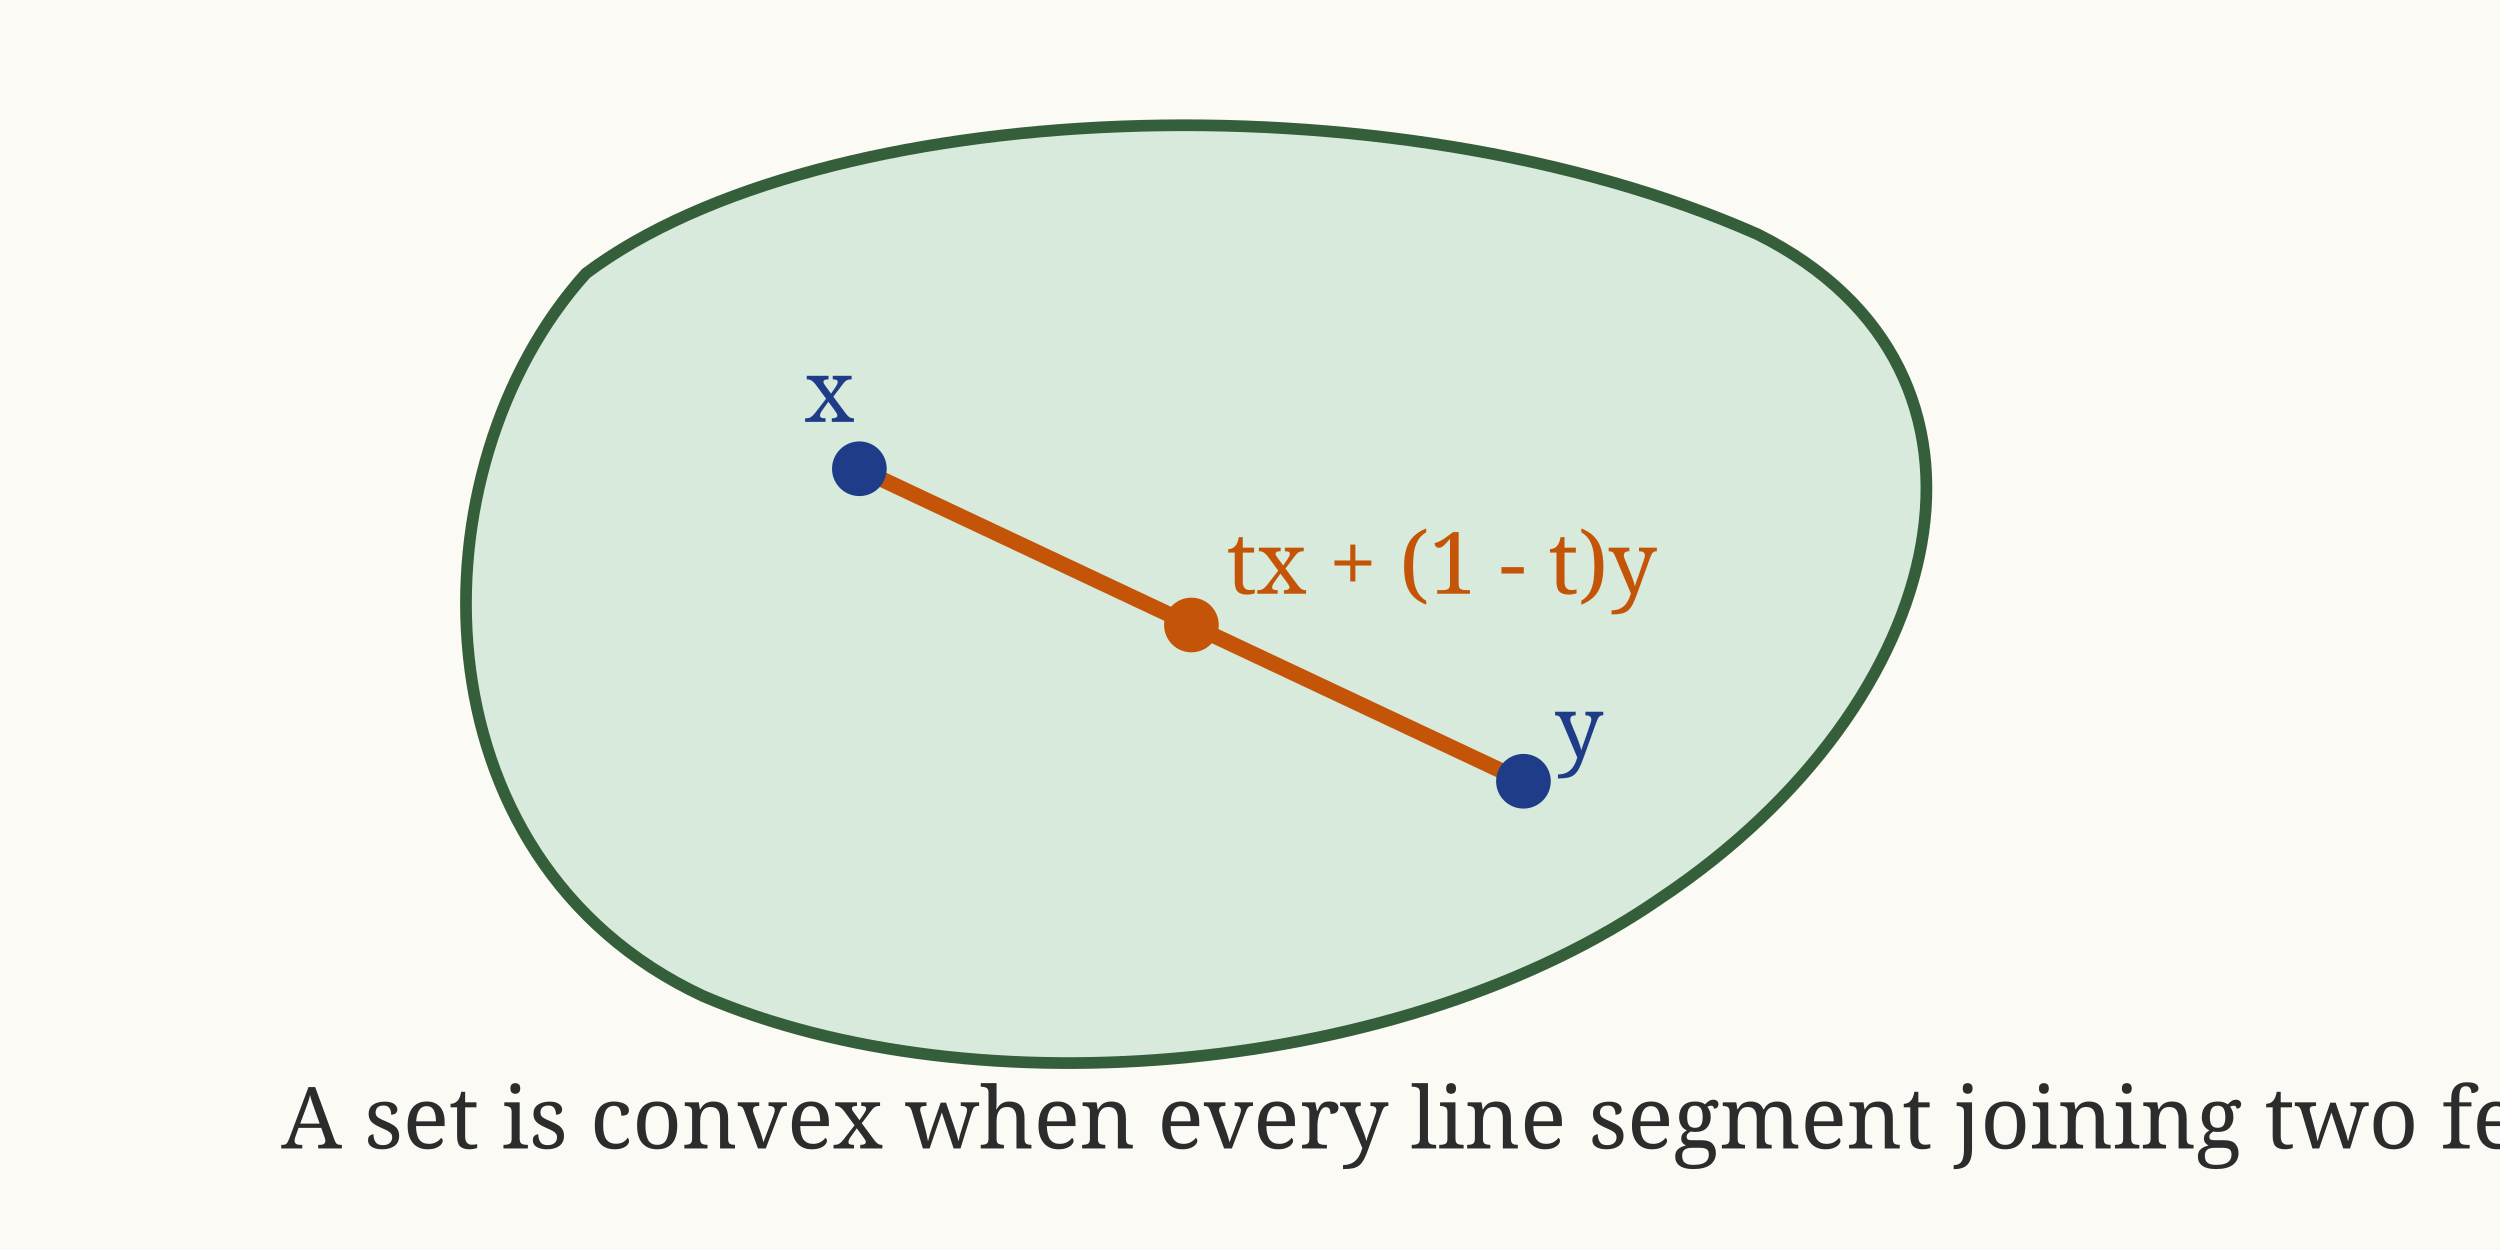
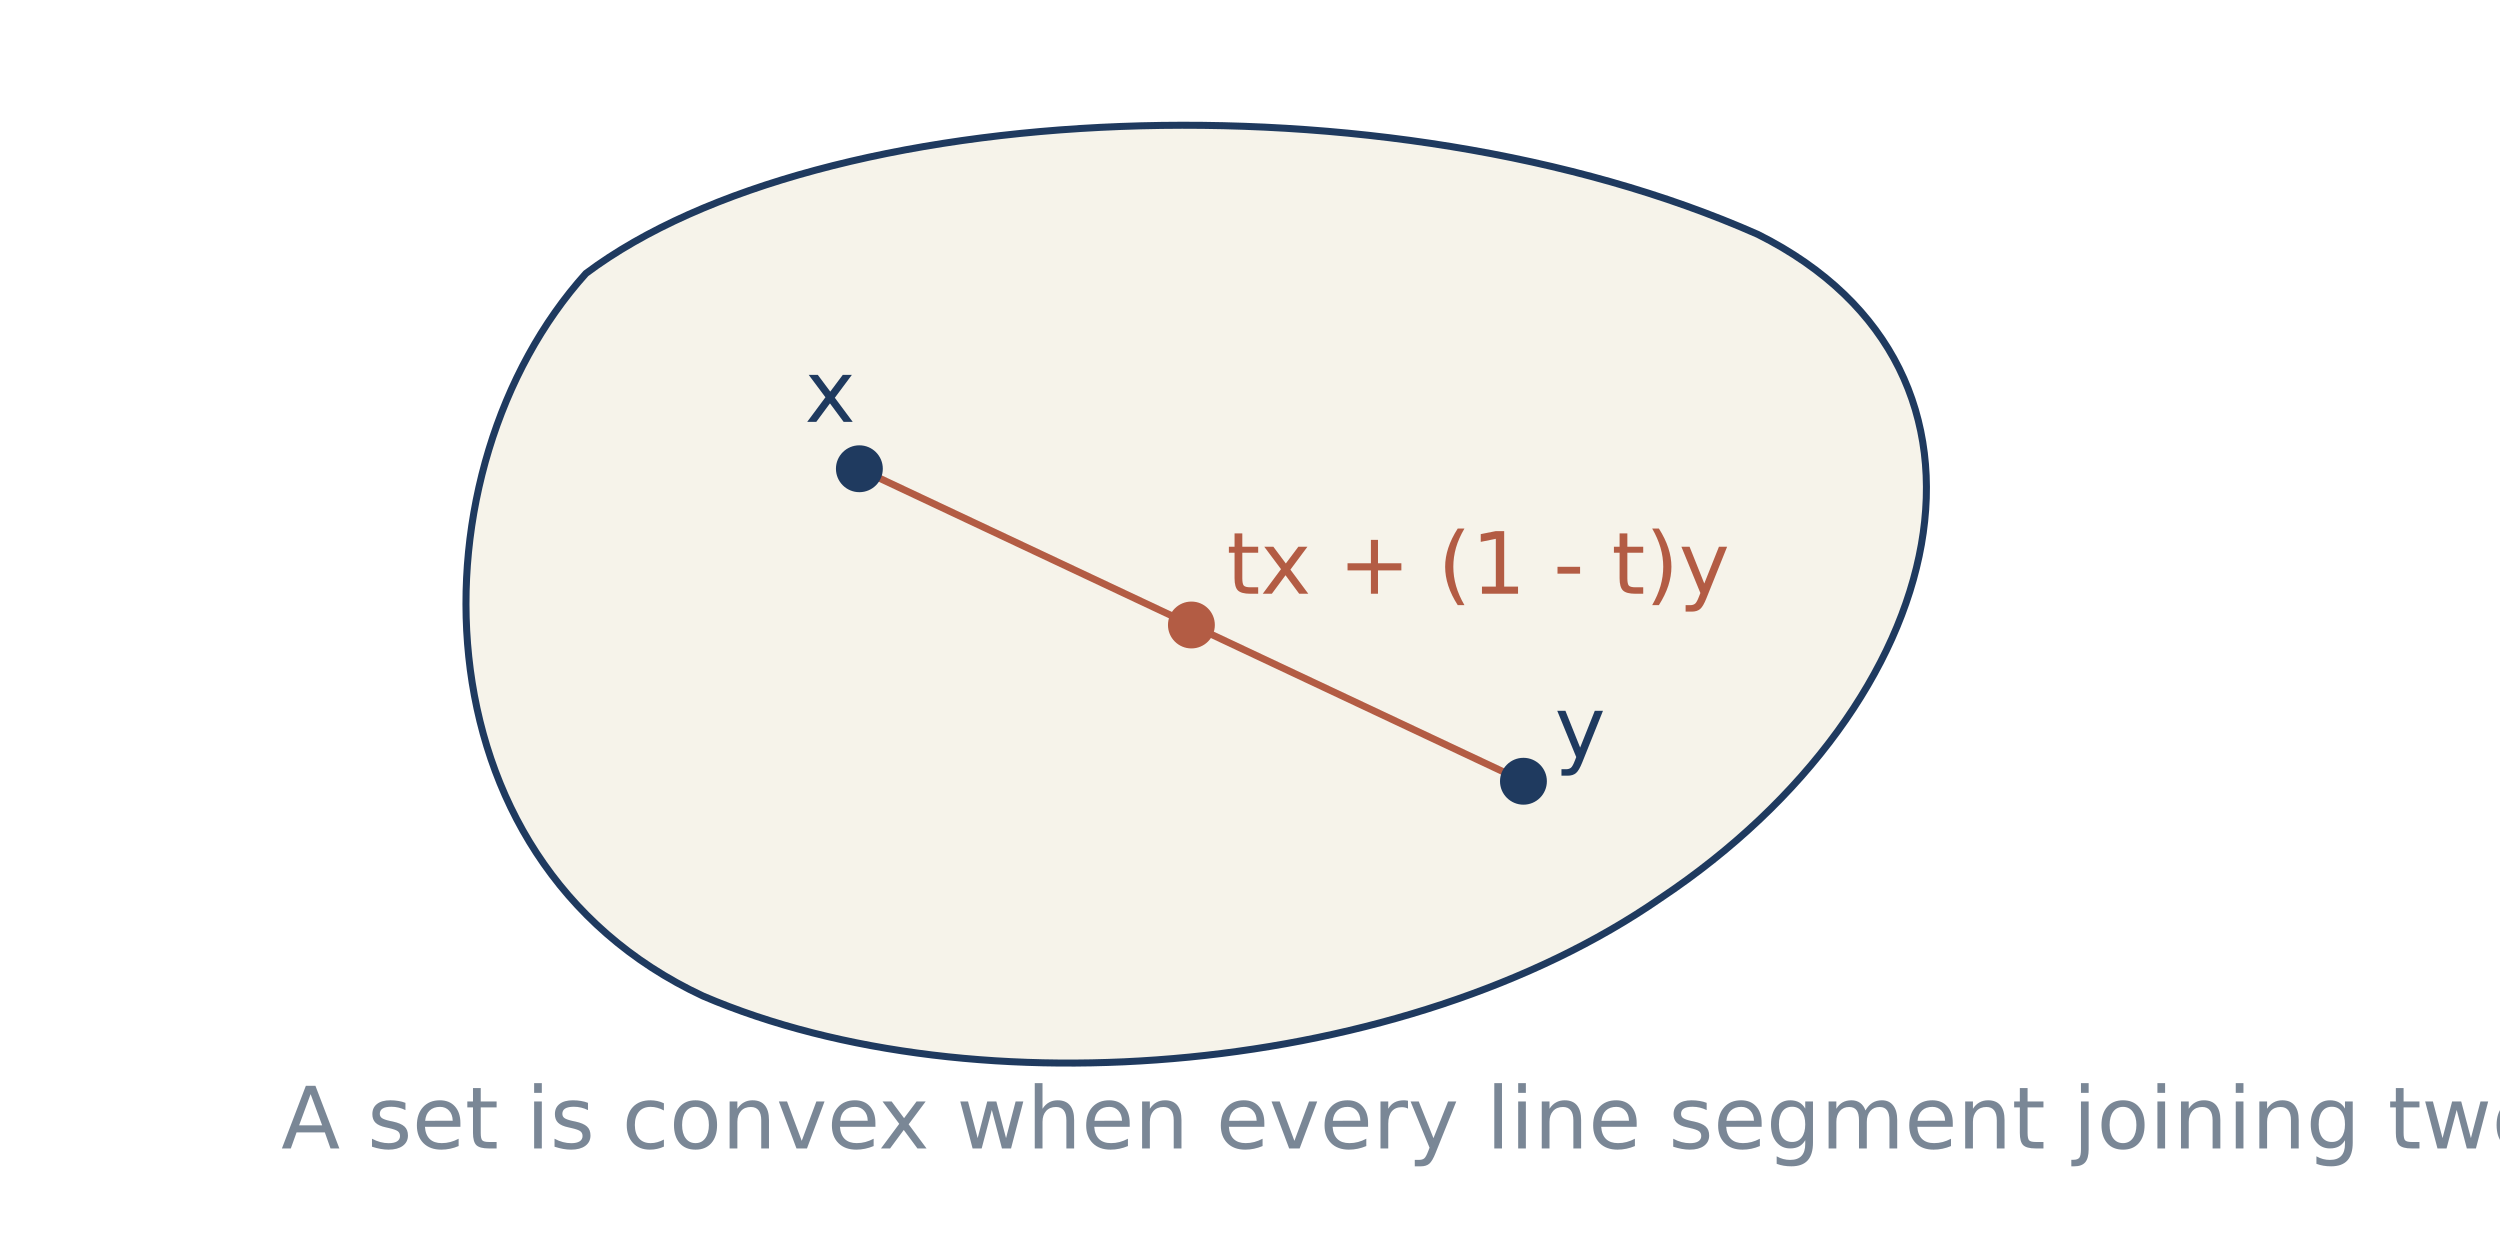
<svg xmlns="http://www.w3.org/2000/svg" width="640" height="320" viewBox="0 0 640 320">
-   <rect width="640" height="320" fill="#fbfaf5" />
-   <path d="M150,70 C105,120 105,220 180,255 C250,285 360,275 425,230 C500,180 520,95 450,60 C355,18 210,25 150,70 Z" fill="#d7eadb" stroke="#355e3b" stroke-width="3" />
-   <line x1="220" y1="120" x2="390" y2="200" stroke="#c45508" stroke-width="4" />
-   <circle cx="220" cy="120" r="7" fill="#1f3c88" />
-   <circle cx="390" cy="200" r="7" fill="#1f3c88" />
-   <circle cx="305" cy="160" r="7" fill="#c45508" />
-   <text x="206" y="108" font-family="Georgia, serif" font-size="22" fill="#1f3c88">x</text>
-   <text x="398" y="194" font-family="Georgia, serif" font-size="22" fill="#1f3c88">y</text>
-   <text x="314" y="152" font-family="Georgia, serif" font-size="22" fill="#c45508">tx + (1 - t)y</text>
-   <text x="72" y="294" font-family="Georgia, serif" font-size="22" fill="#2c2c2c">
+   <rect width="640" height="320" fill="#ffffff" />
+   <path d="M150,70 C105,120 105,220 180,255 C250,285 360,275 425,230 C500,180 520,95 450,60 C355,18 210,25 150,70 Z" fill="#f6f3ea" stroke="#1f3a5f" stroke-width="1.8" />
+   <line x1="220" y1="120" x2="390" y2="200" stroke="#b35c44" stroke-width="1.8" />
+   <circle cx="220" cy="120" r="6" fill="#1f3a5f" />
+   <circle cx="390" cy="200" r="6" fill="#1f3a5f" />
+   <circle cx="305" cy="160" r="6" fill="#b35c44" />
+   <text x="206" y="108" font-family="DejaVu Sans, Arial, sans-serif" font-size="22" fill="#1f3a5f">x</text>
+   <text x="398" y="194" font-family="DejaVu Sans, Arial, sans-serif" font-size="22" fill="#1f3a5f">y</text>
+   <text x="314" y="152" font-family="DejaVu Sans, Arial, sans-serif" font-size="22" fill="#b35c44">tx + (1 - t)y</text>
+   <text x="72" y="294" font-family="DejaVu Sans, Arial, sans-serif" font-size="22" fill="#7a8796">
    A set is convex when every line segment joining two feasible points stays inside the set.
  </text>
</svg>
